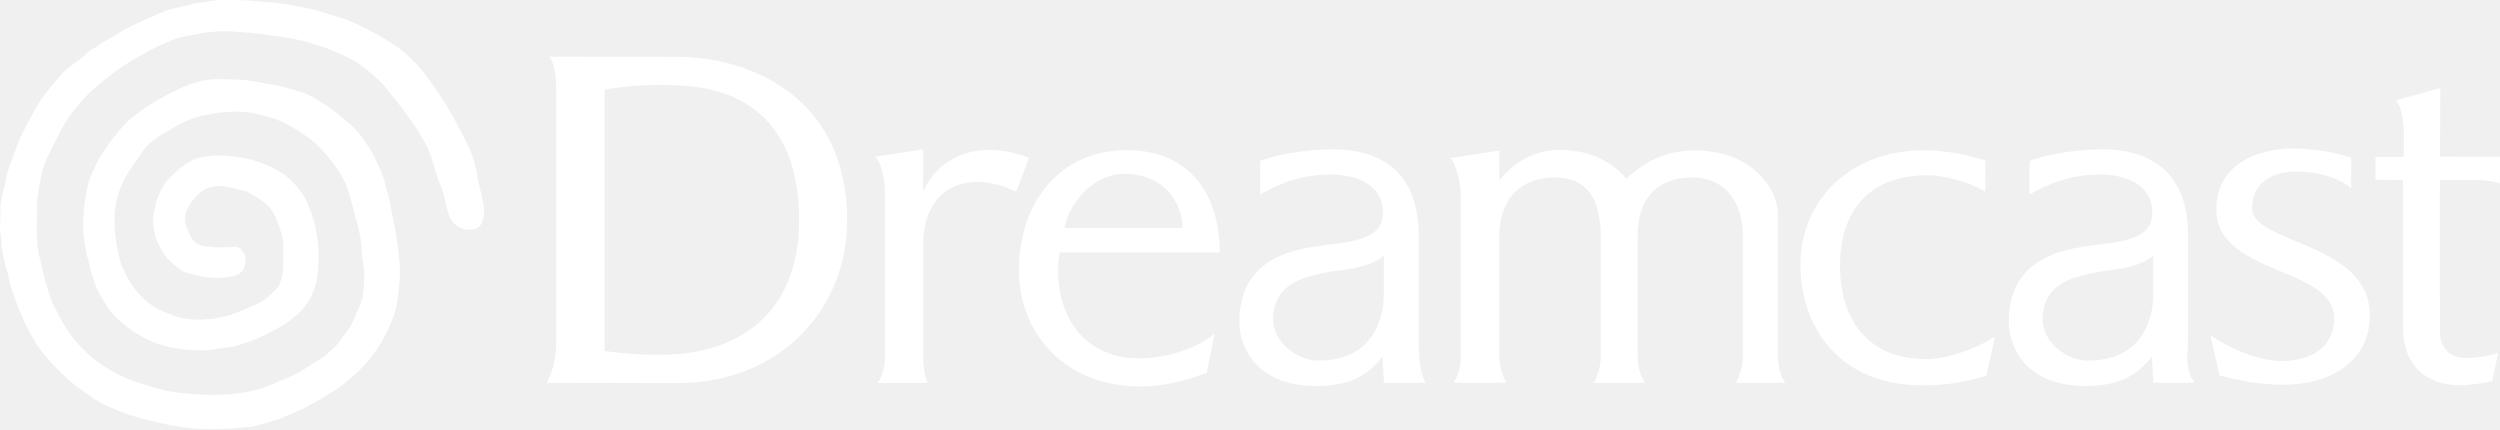
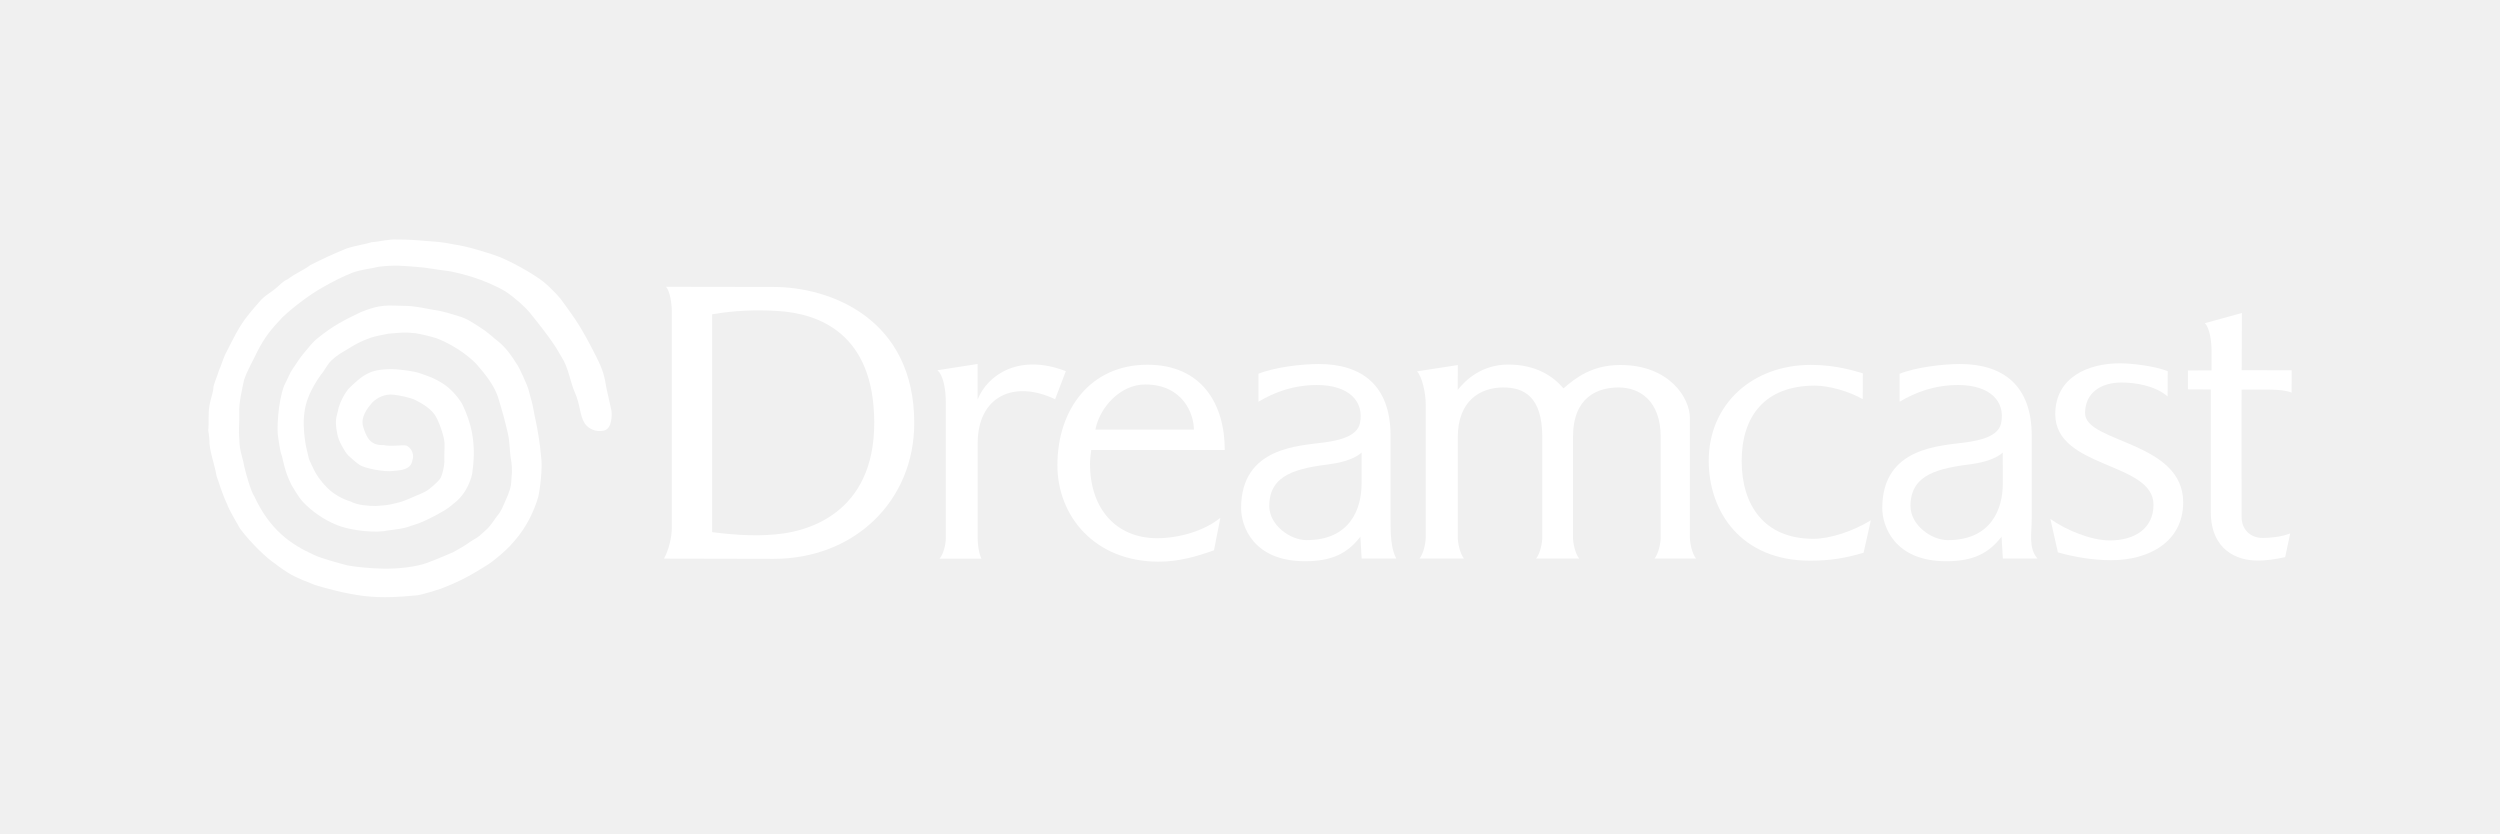
- <svg xmlns="http://www.w3.org/2000/svg" width="400.000" height="68.700" viewBox="40.000 46.000 400.000 68.700" fill="none">
+ <svg xmlns="http://www.w3.org/2000/svg" width="480" height="160" viewBox="0 0 480 160" fill="none">
  <g clip-path="url(#clip0_30_231)">
    <path d="M128.992 60.014C128.992 58.274 128.658 56.013 127.887 55.065C132.93 55.065 143.85 55.096 148.528 55.096C159.291 55.096 175.535 61.077 175.535 81.217C175.535 96.169 164.074 107.297 148.528 107.297C145.121 107.297 132.107 107.255 127.491 107.255C128.429 105.515 128.992 103.14 128.992 101.264V60.014ZM136.733 102.171C141.703 102.817 146.288 103.015 150.435 102.421C154.446 101.848 167.939 98.941 167.856 81.03C167.783 64.057 157.291 60.17 149.216 59.701C145.006 59.451 140.932 59.618 136.733 60.347V102.171Z" fill="white" />
    <path d="M179.974 71.09L187.705 69.881C187.705 71.465 187.705 76.102 187.705 76.696C189.695 71.799 195.863 67.85 204.637 71.267L202.584 76.654C194.551 72.851 187.715 76.185 187.715 85.104V103.494C187.715 104.37 187.903 106.141 188.434 107.266H180.401C181.214 106.276 181.589 104.37 181.589 103.494V76.967C181.578 75.039 181.183 72.049 179.974 71.09Z" fill="white" />
    <path d="M424.475 74.778C424.475 75.278 424.475 96.68 424.475 98.274C424.475 105.651 429.56 107.62 433.332 107.62C434.926 107.693 437.187 107.318 438.75 106.974L439.719 102.421C437.874 103.129 435.749 103.286 434.467 103.286C432.102 103.286 430.393 101.712 430.393 99.264C430.393 97.065 430.341 75.497 430.393 74.81H430.372C430.685 74.81 435.582 74.789 436.082 74.81C437.687 74.862 438.927 74.955 439.99 75.383L440 71.09C440 71.09 430.602 71.079 430.404 71.079L430.445 60.087L423.319 62.056C424.298 62.973 424.621 65.661 424.621 67.433C424.621 67.433 424.611 70.715 424.611 71.111C424.288 71.111 420.672 71.132 420.078 71.132V74.757C420.693 74.778 424.475 74.778 424.475 74.778Z" fill="white" />
    <path d="M393.675 99.639C396.739 101.827 401.542 103.765 405.074 103.765C409.961 103.765 413.472 101.39 413.472 96.909C413.472 88.647 394.613 90.012 394.613 79.519C394.613 72.424 400.959 69.756 407.002 69.756C408.95 69.756 413.378 70.173 416.202 71.267L416.181 76.112C413.681 73.976 409.846 73.445 407.335 73.445C403.334 73.445 400.333 75.435 400.333 79.332C400.333 85.042 419.172 84.708 419.172 96.44C419.172 104.026 412.607 107.558 405.366 107.558C401.844 107.558 398.166 106.933 395.113 106.057L393.675 99.639Z" fill="white" />
    <path d="M279.885 74.852C279.885 74.424 279.896 70.579 279.896 70.09L272.071 71.299C273.009 72.278 273.738 75.372 273.738 77.581V103.234C273.738 104.109 273.363 106.235 272.55 107.235H281.084C280.271 106.245 279.896 104.109 279.896 103.234V83.937C279.896 76.883 284.272 74.393 288.617 74.393C292.555 74.393 296.119 76.091 296.119 83.937V103.244C296.119 104.12 295.744 106.245 294.931 107.245H303.204C302.391 106.255 302.016 104.12 302.016 103.244V83.937C302.016 76.112 306.851 74.393 310.8 74.393C314.738 74.393 318.854 76.862 318.854 83.937V103.244C318.854 104.12 318.479 106.245 317.666 107.245H325.647C324.835 106.255 324.459 104.12 324.459 103.244V80.269C324.459 76.352 320.458 70.079 311.133 70.079C305.705 70.079 302.568 72.497 300.193 74.57C298.171 72.205 294.879 69.996 289.586 69.996C284.418 69.996 281.365 73.018 279.885 74.852Z" fill="white" />
    <path d="M261.422 86.896C260.307 87.949 257.963 88.772 255.546 89.084C249.2 89.918 243.699 90.97 243.699 97.149C243.699 100.817 247.7 103.703 250.867 103.703C259.255 103.703 261.422 97.649 261.422 92.877V86.896ZM241.605 71.767C244.803 70.486 249.971 69.892 253.212 69.892C261.485 69.892 266.986 74.018 266.986 83.625V99.535C266.986 102.484 267.028 105.276 268.08 107.235H261.433L261.193 103.046C258.682 106.297 255.66 107.756 250.565 107.756C240.49 107.756 238.291 100.869 238.291 97.566C238.291 85.761 249.534 85.615 254.41 84.927C257.109 84.541 260.578 83.781 261.11 81.249C261.975 77.071 258.984 73.924 252.868 73.924C248.377 73.924 244.699 75.289 241.625 77.133V71.767H241.605ZM384.527 86.896C383.412 87.949 381.068 88.772 378.651 89.084C372.305 89.918 366.814 90.97 366.814 97.149C366.814 100.817 370.815 103.703 373.983 103.703C382.37 103.703 384.538 97.649 384.538 92.877L384.527 86.896ZM364.72 71.767C367.919 70.486 373.097 69.892 376.327 69.892C384.59 69.892 390.091 74.018 390.091 83.625V99.535C390.091 102.484 389.445 105.214 391.185 107.235H384.548L384.298 103.046C381.777 106.297 378.776 107.756 373.67 107.756C363.595 107.756 361.396 100.869 361.396 97.566C361.396 85.761 372.639 85.615 377.515 84.927C380.224 84.541 383.694 83.781 384.215 81.249C385.079 77.071 382.089 73.924 375.973 73.924C371.482 73.924 367.815 75.289 364.73 77.133L364.72 71.767Z" fill="white" />
    <path d="M357.645 76.644C355.155 75.185 351.216 74.039 348.466 74.039C338.817 74.039 334.4 79.967 334.4 88.511C334.4 96.972 338.724 103.453 348.153 103.453C351.383 103.453 355.791 101.994 359.198 99.9L357.812 106.12C354.332 107.162 351.404 107.652 347.538 107.652C334.285 107.652 328.075 98.253 328.075 88.469C328.075 77.654 336.41 70.058 347.684 70.058C352.613 70.058 356.207 71.267 357.666 71.684L357.645 76.644Z" fill="white" />
    <path d="M209.284 88.959C209.294 88.063 209.409 87.219 209.513 86.396H235.155C235.155 77.581 230.748 70.027 220.297 70.027C209.45 70.027 203.022 78.508 203.022 89.324C203.022 99.097 210.19 107.839 222.454 107.839C226.34 107.839 229.581 106.891 233.081 105.661L234.311 99.41C231.321 101.879 226.476 103.338 222.11 103.338C214.254 103.307 209.242 97.628 209.284 88.959ZM210.315 82.478C211.149 78.185 215.118 73.82 219.87 73.82C227.132 73.82 229.226 79.488 229.226 82.478C229.216 82.478 210.315 82.489 210.315 82.478Z" fill="white" />
    <path d="M87.158 46.927C90.034 47.355 92.972 48.365 94.504 48.834C97.598 49.772 102.6 52.71 104.371 54.117C105.204 54.784 106.965 56.524 107.653 57.399C108.32 58.253 109.591 60.108 110.393 61.233C111.685 63.119 113.196 65.922 114.488 68.496C115.926 71.371 116.03 72.215 116.457 74.622L117.406 78.863C117.489 79.603 117.562 82.28 115.978 82.666C114.394 83.041 112.936 82.312 112.248 81.259C111.3 79.78 111.425 77.685 110.341 75.289C109.497 73.351 109.133 70.538 107.799 68.506L106.746 66.735C104.881 63.869 102.943 61.587 101.787 60.108C100.755 58.858 98.859 57.17 97.056 55.961C95.389 54.94 92.68 53.794 90.732 53.2C90.107 52.991 87.46 52.22 85.803 52.002C83.553 51.752 82.094 51.387 79.969 51.241C77.343 51.064 76.072 50.824 72.675 51.22C71.383 51.574 69.341 51.71 67.497 52.418C66.007 53.033 63.944 54.002 61.912 55.2C59.734 56.399 56.421 58.837 54.222 60.931C52.014 63.296 50.909 64.567 49.377 67.558C48.69 69.027 47.387 71.309 46.866 72.934C46.502 74.58 45.814 77.644 45.939 79.134C45.991 81.801 45.762 82.353 45.96 84.531C45.97 86.5 46.616 87.855 46.877 89.459C47.106 90.574 48.169 94.398 48.825 95.294C51.816 101.744 55.827 104.536 60.307 106.547C61.568 107.193 65.517 108.245 66.663 108.548C68.612 108.902 71.175 109.131 73.634 109.183C76.228 109.235 79.802 108.881 81.98 108.079C84.334 107.214 87.054 105.984 87.012 106.026C88.106 105.432 89.773 104.442 90.284 104.015C91.284 103.369 91.888 103.129 92.472 102.504C93.326 101.754 93.847 101.327 94.493 100.4C94.858 99.879 95.431 99.076 95.983 98.368C96.577 97.388 96.921 96.347 97.515 95.065C98.223 93.158 98.098 93.262 98.244 91.251C98.369 90.668 98.234 88.709 98.13 88.365C97.807 86.552 97.921 84.958 97.504 83.187C96.952 80.801 96.473 79.029 95.764 76.737C95.087 74.174 93.108 71.788 91.638 70.09C90.722 69.027 87.877 66.537 83.918 64.984C82.803 64.609 80.99 64.182 79.833 63.984C77.364 63.723 76.957 63.89 74.592 64.067C73.78 64.203 71.883 64.588 71.196 64.838C69.164 65.557 68.414 66.005 66.34 67.276C65.382 67.829 64.642 68.266 63.652 69.194C62.86 69.923 62.308 71.163 61.662 71.892C60.787 73.08 59.807 74.674 59.161 76.383C58.453 78.081 58.223 80.488 58.338 82.03C58.338 83.208 58.661 85.354 58.786 85.823C58.911 86.292 59.234 87.761 59.297 88.042C59.37 88.334 60.13 89.886 60.234 90.105C60.662 91.012 61.485 92.325 62.86 93.669C63.892 94.784 65.85 95.878 67.33 96.294C68.653 97.024 70.893 97.149 72.123 97.149C72.738 97.107 74.28 97.024 75.092 96.826C76.739 96.43 77.041 96.419 78.739 95.68C80.26 94.971 81.292 94.721 82.355 93.94C82.355 93.94 83.813 92.804 84.47 91.96C84.824 91.522 85.418 89.428 85.314 88.126C85.262 86.354 85.533 85.344 85.157 83.885C84.793 82.416 84.178 80.728 83.501 79.686C82.813 78.623 81.365 77.602 79.698 76.779C78.77 76.32 76.551 75.893 75.624 75.789C73.853 75.57 72.362 76.383 71.456 77.31C70.675 78.206 69.122 80.071 69.747 81.989C70.299 83.729 70.977 85.583 73.582 85.448C75.374 85.823 77.447 85.291 78.135 85.594C79.166 86.167 79.541 87.459 79.187 88.355C78.927 90.074 77.27 90.293 75.509 90.418C73.925 90.689 69.914 89.907 69.039 89.251C68.455 88.897 67.538 88.053 66.913 87.49C66.455 87.073 65.944 86.167 65.59 85.51C65.152 84.708 64.933 84.114 64.819 83.583C64.694 82.958 64.412 81.77 64.517 80.582C64.59 79.78 64.808 79.436 65.017 78.258C65.444 76.925 65.965 75.914 66.819 74.757C67.934 73.632 69.341 72.288 70.716 71.663C71.935 71.017 74.05 70.788 75.978 70.902C77.541 71.048 79.385 71.246 80.604 71.653C82.688 72.403 83.293 72.549 85.012 73.632C86.46 74.528 87.919 76.174 88.731 77.55C90.461 81.093 91.461 85.021 90.732 90.345C90.68 91.241 90.388 92.106 89.836 93.304C89.325 94.398 88.408 95.732 87.054 96.722C86.512 97.222 85.647 97.857 84.949 98.222C83.959 98.816 83.282 99.139 82.24 99.67C81.334 100.097 80.26 100.587 78.875 100.973C77.364 101.567 76.207 101.598 74.332 101.869C72.467 102.338 67.382 102.004 64.34 100.66C62.266 99.795 59.943 98.253 58.182 96.378C57.202 95.346 56.233 93.481 55.962 93.106C54.566 90.397 54.285 87.865 54.056 87.334C53.743 86.604 53.597 84.979 53.389 83.864C53.149 82.614 53.306 77.383 54.556 74.039C55.264 72.705 55.681 71.517 56.16 70.882C57.025 69.652 57.442 68.881 58.171 68.016C59.286 66.683 60.089 65.578 61.151 64.807C63.902 62.567 66.184 61.4 69.299 59.92C73.165 58.347 74.311 58.67 77.958 58.733C79.604 58.743 81.99 59.264 83.167 59.483C85.345 59.774 86.595 60.295 88.075 60.712C89.659 61.15 90.565 61.858 91.857 62.64C92.93 63.327 94.181 64.265 95.004 65.036C97.119 66.589 98.15 68.225 99.442 70.236C99.682 70.569 101.214 73.861 101.464 74.768C101.578 75.226 101.922 76.539 102.152 77.31C102.443 78.529 102.579 79.613 102.902 80.988C103.193 82.416 103.683 85.083 103.881 87.584C104.235 89.73 103.662 94.117 103.329 95.45C102.579 97.962 101.266 101.025 98.682 103.973C97.577 105.276 96.41 106.297 95.056 107.391C94.014 108.245 93.128 108.756 91.534 109.715C89.367 111.007 87.721 111.83 84.668 113.028C83.428 113.424 81.865 113.945 80.188 114.289C76.926 114.591 73.582 114.872 69.924 114.435C66.267 113.997 62.61 112.965 60.443 112.309C59.245 111.861 56.931 110.902 55.962 110.361C55.327 110.038 53.212 108.6 52.858 108.245C51.399 107.349 48.158 104.296 46.064 101.452C45.606 100.577 43.959 97.93 43.595 96.774C42.647 94.815 41.98 92.45 41.594 91.449C41.188 89.084 40.49 87.563 40.219 85.208C40.25 84.656 40.114 83.333 39.979 82.624C40.156 81.009 39.917 79.478 40.24 77.717C40.521 76.227 40.896 75.612 40.99 74.257C41.073 73.684 41.813 71.944 42.021 71.173C42.615 69.902 42.772 68.86 43.553 67.443C44.678 65.245 45.856 62.692 47.658 60.483C48.169 59.795 49.638 58.139 50.128 57.576C51.305 56.399 52.003 56.221 53.326 55.034C53.462 54.95 54.347 53.94 55.275 53.596C56.806 52.418 58.13 51.981 59.588 50.897C62.506 49.438 63.569 48.949 66.465 47.74C68.163 47.157 70.508 46.823 71.341 46.5C72.946 46.406 74.561 45.885 76.249 45.99C78.145 45.969 80.042 46.104 81.938 46.281C83.23 46.375 84.897 46.438 87.158 46.927Z" fill="white" />
  </g>
  <defs>
    <clipPath id="clip0_30_231">
      <rect width="400" height="68.685" fill="white" transform="translate(40 46)" />
    </clipPath>
  </defs>
</svg>
